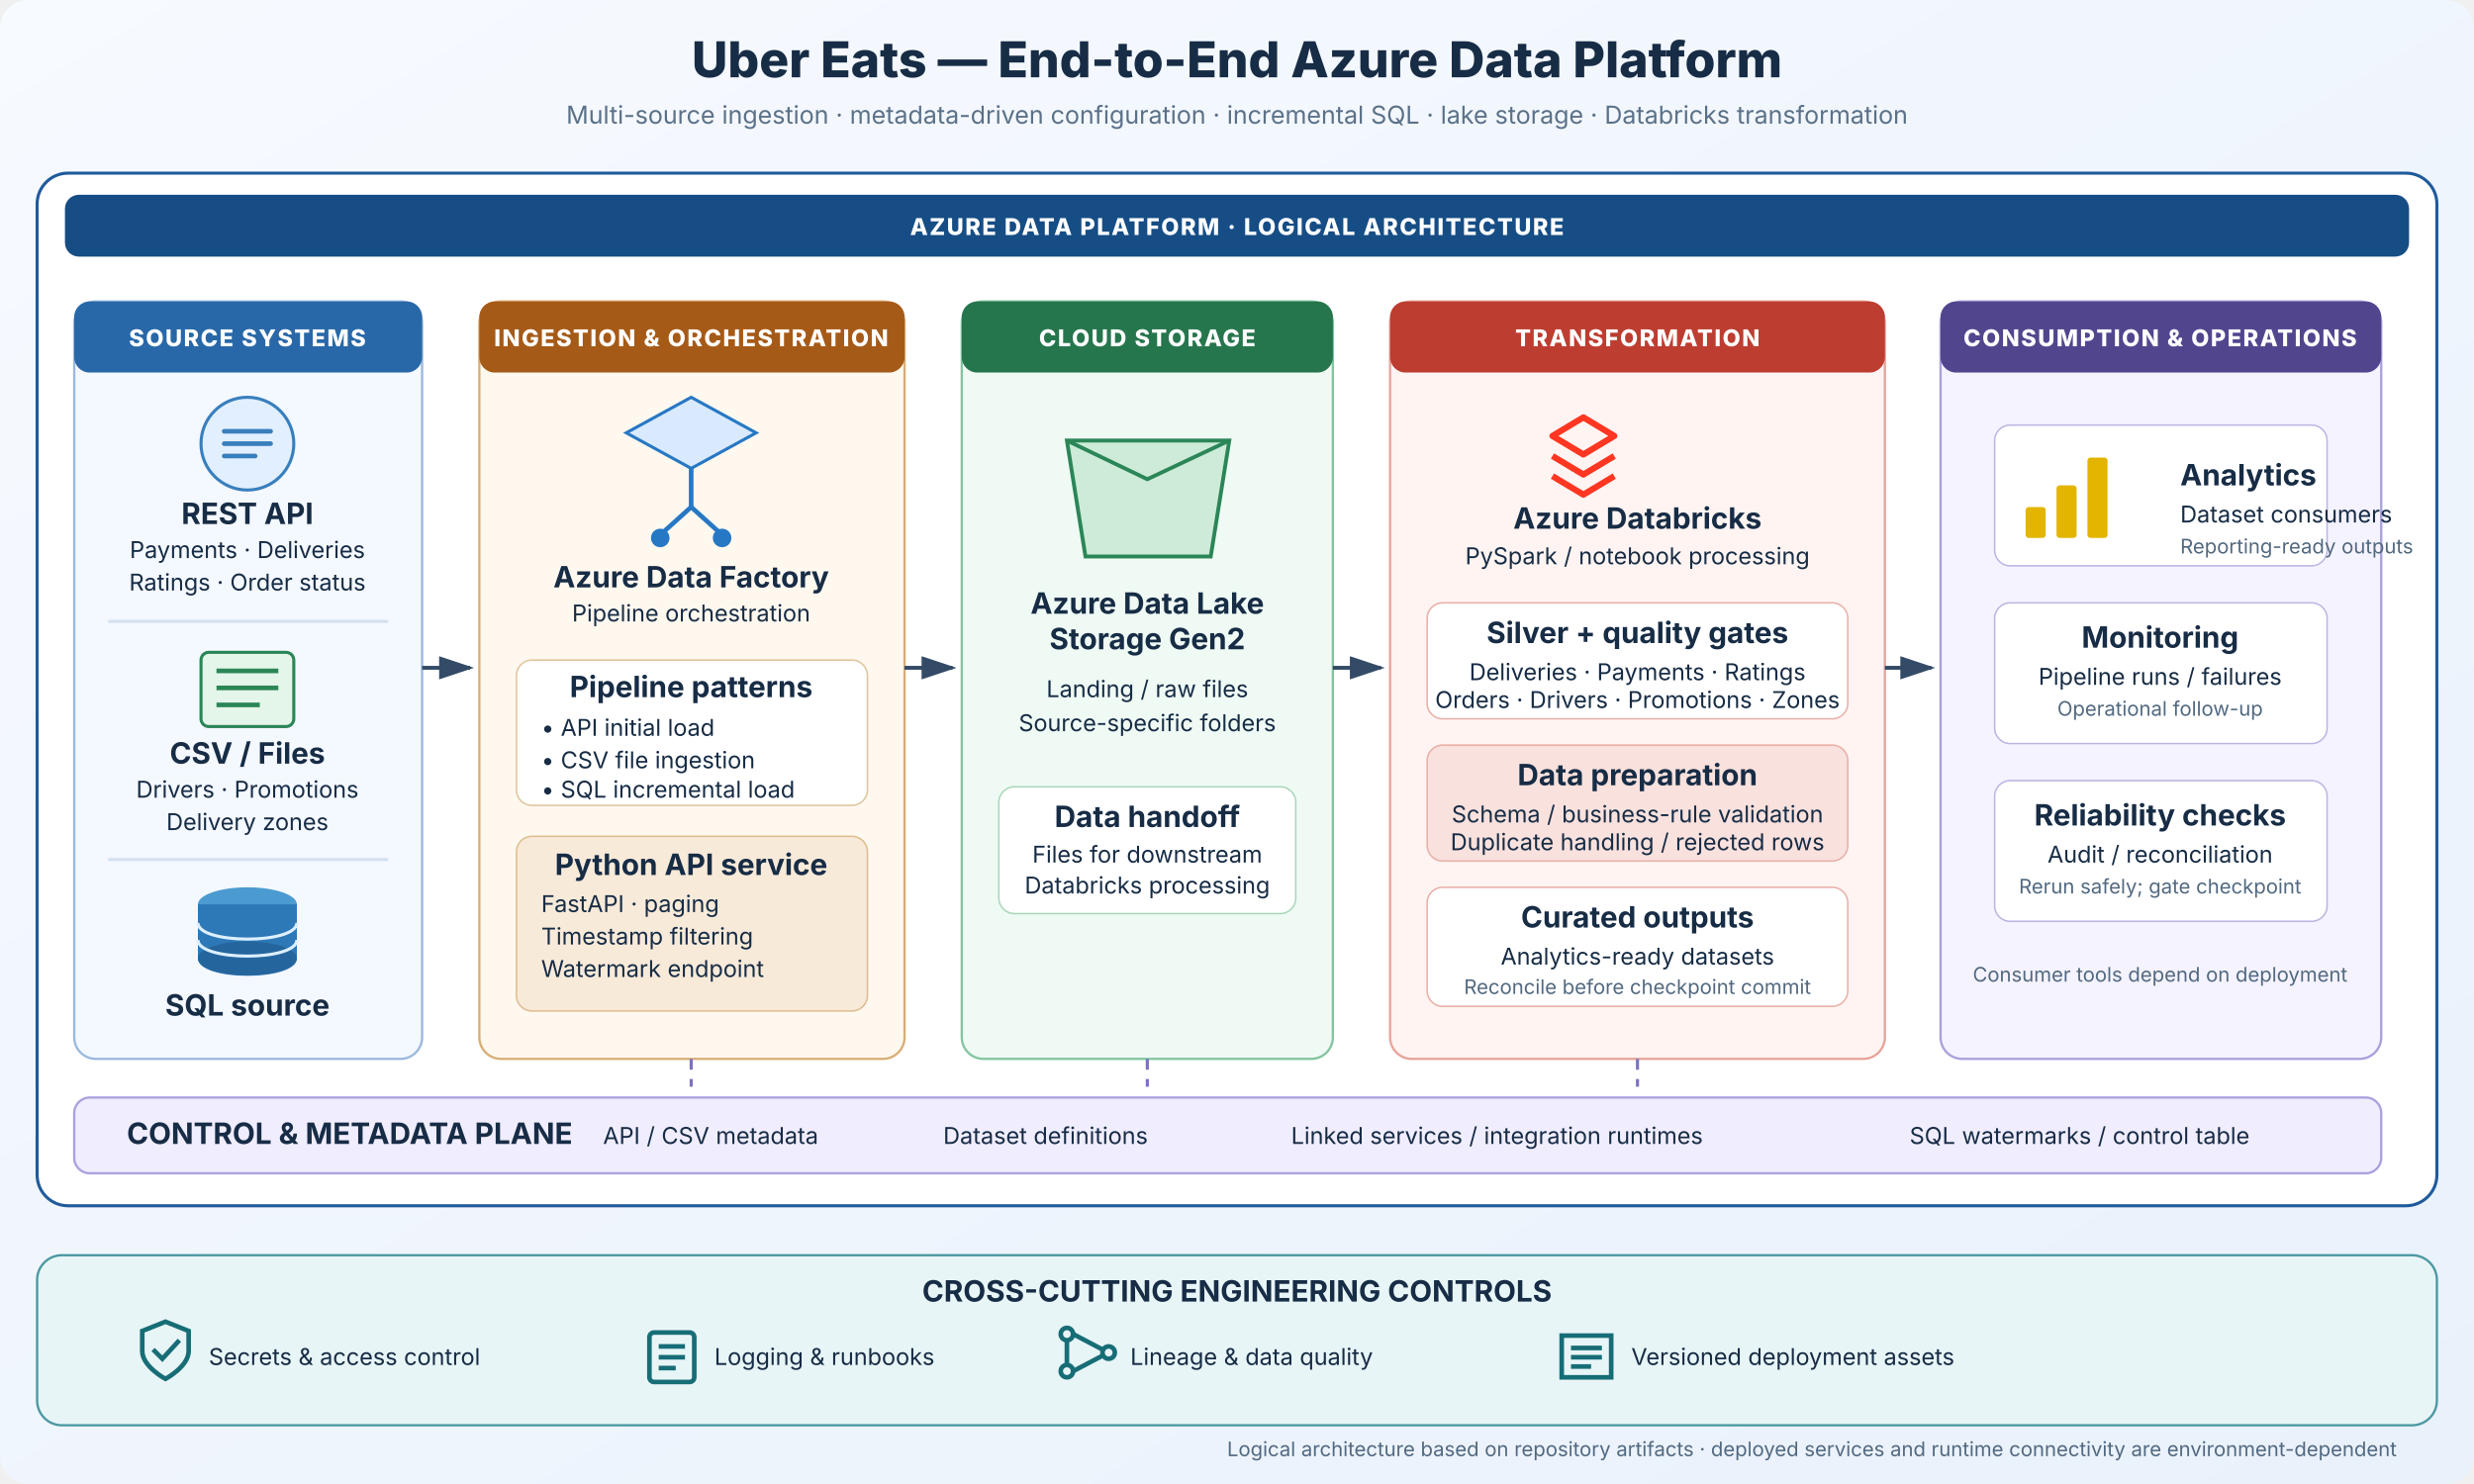
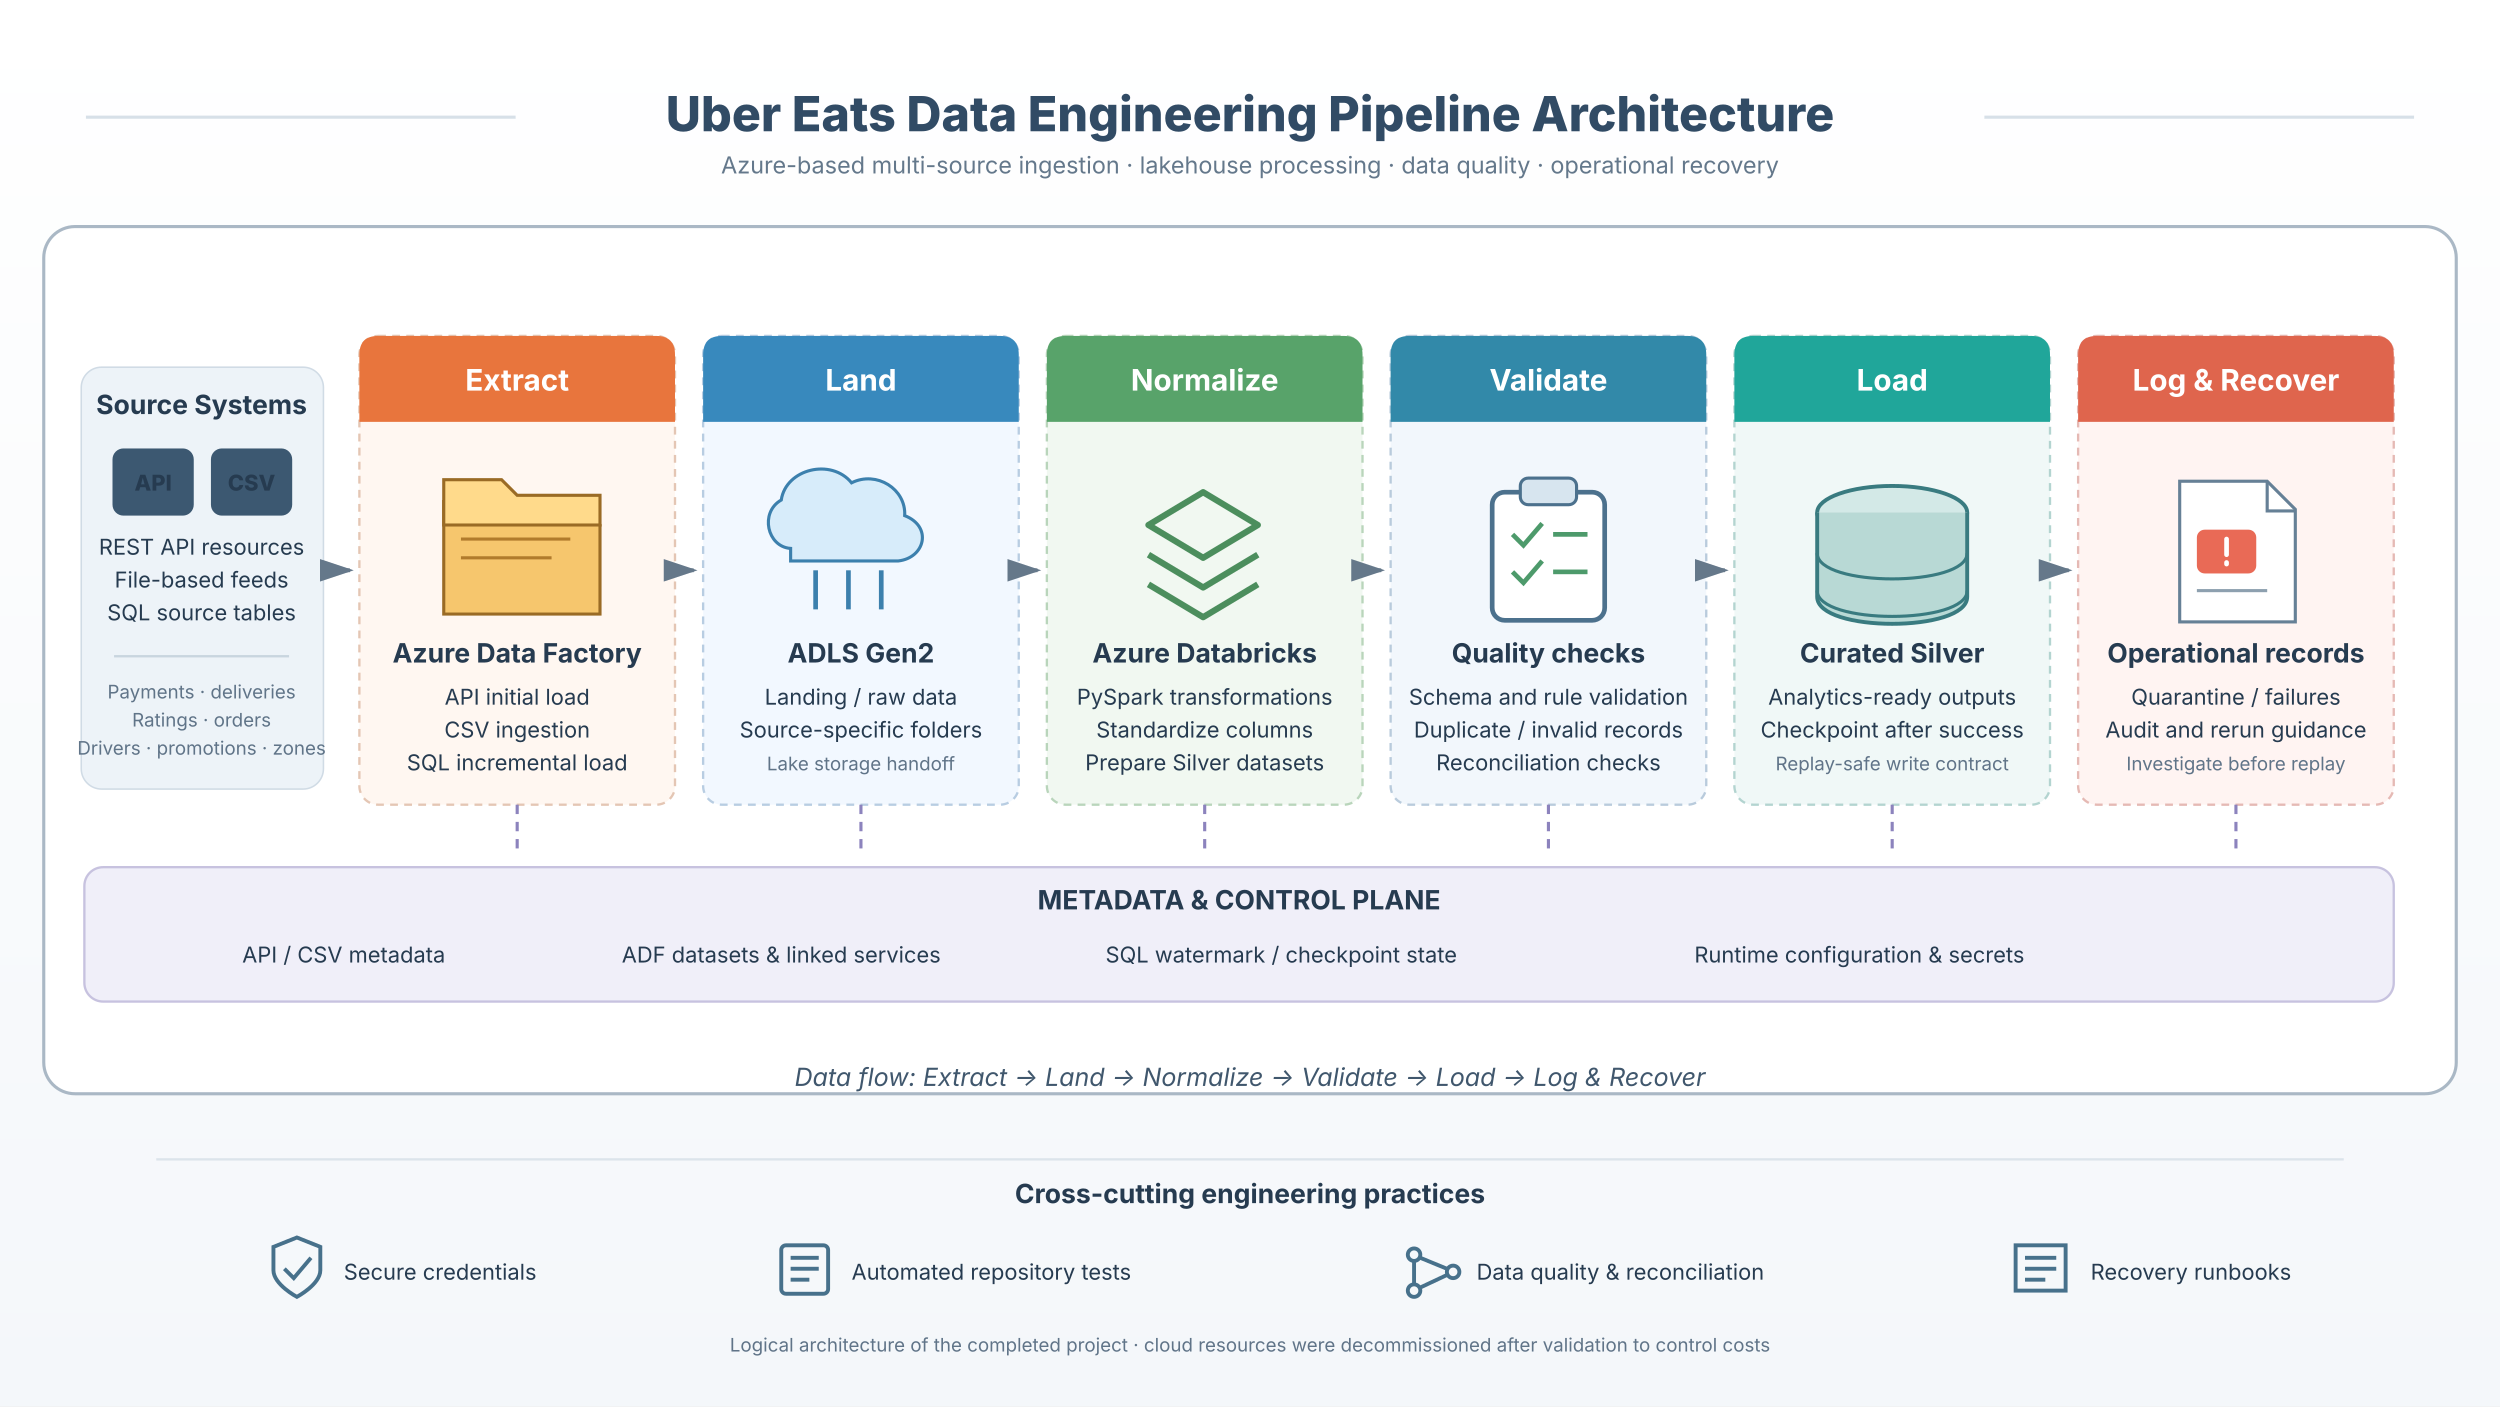
- <svg xmlns="http://www.w3.org/2000/svg" width="1600" height="960" viewBox="0 0 1600 960" role="img" aria-labelledby="title desc">
+ <svg xmlns="http://www.w3.org/2000/svg" width="1600" height="900" viewBox="0 0 1600 900" role="img" aria-labelledby="title desc">
  <defs>
-     <linearGradient id="bg" x1="0" y1="0" x2="1" y2="1">
-       <stop stop-color="#f7faff" />
-       <stop offset="1" stop-color="#e9f1fb" />
+     <linearGradient id="bg" x1="0" y1="0" x2="0" y2="1">
+       <stop stop-color="#ffffff" />
+       <stop offset="1" stop-color="#f4f7fa" />
    </linearGradient>
    <marker id="arrow" markerWidth="10" markerHeight="10" refX="8" refY="3" orient="auto">
-       <path d="M0 0L0 6L9 3Z" fill="#334b66" />
+       <path d="M0 0L0 6L9 3Z" fill="#65788a" />
    </marker>
    <style>
-  text{font-family:Inter,Segoe UI,Arial,sans-serif;fill:#172c45}.title{font-size:32px;font-weight:800}.sub{font-size:16px;fill:#5b7188}.section{font-size:15px;font-weight:800;letter-spacing:1px;fill:white}.head{font-size:19px;font-weight:750}.body{font-size:15px}.small{font-size:13px;fill:#526980}.card{fill:#fff;stroke:#c6d5e5;stroke-width:1.5}.flow{fill:none;stroke:#334b66;stroke-width:2.5;marker-end:url(#arrow)}.dashed{fill:none;stroke:#7b72bf;stroke-width:2;stroke-dasharray:7 6}
+  text{font-family:Inter,Segoe UI,Arial,sans-serif;fill:#263b50}
+  .title{font-size:31px;font-weight:800;fill:#314b65}
+  .subtitle{font-size:15px;fill:#64788b}
+  .stage{font-size:19px;font-weight:750;fill:#fff}
+  .label{font-size:17px;font-weight:700}
+  .body{font-size:14px}
+  .small{font-size:12px;fill:#607488}
+  .italic{font-size:16px;font-style:italic;fill:#40576d}
+  .arrow{fill:none;stroke:#65788a;stroke-width:2.4;marker-end:url(#arrow)}
+  .dash{fill:none;stroke:#8c83bd;stroke-width:2;stroke-dasharray:6 5}
 </style>
  </defs>
-   <rect width="1600" height="960" rx="18" fill="url(#bg)" />
-   <text x="800" y="50" text-anchor="middle" class="title">Uber Eats — End-to-End Azure Data Platform</text>
-   <text x="800" y="80" text-anchor="middle" class="sub">Multi-source ingestion · metadata-driven configuration · incremental SQL · lake storage · Databricks transformation</text>
-   <rect x="24" y="112" width="1552" height="668" rx="20" fill="#fff" stroke="#1f5b9b" stroke-width="2" />
-   <rect x="42" y="126" width="1516" height="40" rx="9" fill="#164d85" />
-   <text x="800" y="152" text-anchor="middle" class="section">AZURE DATA PLATFORM · LOGICAL ARCHITECTURE</text>
-   <rect x="48" y="195" width="225" height="490" rx="14" fill="#f4f8ff" stroke="#9bb9dd" stroke-width="1.5" />
-   <rect x="48" y="195" width="225" height="46" rx="10" fill="#2868a8" />
-   <text x="160" y="224" text-anchor="middle" class="section">SOURCE SYSTEMS</text>
-   <circle cx="160" cy="287" r="30" fill="#e2efff" stroke="#387fbd" stroke-width="2" />
-   <path d="M145 279h30M145 287h30M145 295h20" stroke="#387fbd" stroke-width="3" stroke-linecap="round" />
-   <text x="160" y="339" text-anchor="middle" class="head">REST API</text>
-   <text x="160" y="361" text-anchor="middle" class="body">Payments · Deliveries</text>
-   <text x="160" y="382" text-anchor="middle" class="body">Ratings · Order status</text>
-   <line x1="70" y1="402" x2="251" y2="402" stroke="#d3e0ef" stroke-width="2" />
-   <rect x="130" y="422" width="60" height="48" rx="5" fill="#e4f5e9" stroke="#2b8657" stroke-width="2" />
-   <path d="M140 434h40M140 445h40M140 456h28" stroke="#2b8657" stroke-width="3" />
-   <text x="160" y="494" text-anchor="middle" class="head">CSV / Files</text>
-   <text x="160" y="516" text-anchor="middle" class="body">Drivers · Promotions</text>
-   <text x="160" y="537" text-anchor="middle" class="body">Delivery zones</text>
-   <line x1="70" y1="556" x2="251" y2="556" stroke="#d3e0ef" stroke-width="2" />
-   <ellipse cx="160" cy="585" rx="32" ry="11" fill="#4b9bd0" />
-   <path d="M128 585v35c0 15 64 15 64 0v-35" fill="#2d78b6" />
-   <ellipse cx="160" cy="620" rx="32" ry="11" fill="#25659d" />
-   <path d="M128 597c0 14 64 14 64 0M128 608c0 14 64 14 64 0" fill="none" stroke="#dcefff" stroke-width="2" />
-   <text x="160" y="657" text-anchor="middle" class="head">SQL source</text>
-   <rect x="310" y="195" width="275" height="490" rx="14" fill="#fff8ef" stroke="#d8ae76" stroke-width="1.5" />
-   <rect x="310" y="195" width="275" height="46" rx="10" fill="#a65a17" />
-   <text x="447" y="224" text-anchor="middle" class="section">INGESTION &amp; ORCHESTRATION</text>
-   <path d="M405 280l42-23 42 23-42 23Z" fill="#d9eaff" stroke="#2778c4" stroke-width="2" />
-   <path d="M447 303v25m0 0-20 18m20-18 20 18" fill="none" stroke="#2778c4" stroke-width="3" />
-   <circle cx="427" cy="348" r="6" fill="#2778c4" />
-   <circle cx="467" cy="348" r="6" fill="#2778c4" />
-   <text x="447" y="380" text-anchor="middle" class="head">Azure Data Factory</text>
-   <text x="447" y="402" text-anchor="middle" class="body">Pipeline orchestration</text>
-   <rect x="334" y="427" width="227" height="94" rx="10" fill="#fff" stroke="#e1c49e" />
-   <text x="447" y="451" text-anchor="middle" class="head">Pipeline patterns</text>
-   <text x="350" y="476" class="body">• API initial load</text>
-   <text x="350" y="497" class="body">• CSV file ingestion</text>
-   <text x="350" y="516" class="body">• SQL incremental load</text>
-   <rect x="334" y="541" width="227" height="113" rx="10" fill="#f8ead9" stroke="#dfbd91" />
-   <text x="447" y="566" text-anchor="middle" class="head">Python API service</text>
-   <text x="350" y="590" class="body">FastAPI · paging</text>
-   <text x="350" y="611" class="body">Timestamp filtering</text>
-   <text x="350" y="632" class="body">Watermark endpoint</text>
-   <rect x="622" y="195" width="240" height="490" rx="14" fill="#effaf4" stroke="#83c5a0" stroke-width="1.5" />
-   <rect x="622" y="195" width="240" height="46" rx="10" fill="#26764d" />
-   <text x="742" y="224" text-anchor="middle" class="section">CLOUD STORAGE</text>
-   <path d="M690 285h105l-12 75h-81Z" fill="#cdebd8" stroke="#2b8657" stroke-width="2.5" />
-   <path d="M690 285l52 25 53-25" fill="none" stroke="#2b8657" stroke-width="2.5" />
-   <text x="742" y="397" text-anchor="middle" class="head">Azure Data Lake</text>
-   <text x="742" y="420" text-anchor="middle" class="head">Storage Gen2</text>
-   <text x="742" y="451" text-anchor="middle" class="body">Landing / raw files</text>
-   <text x="742" y="473" text-anchor="middle" class="body">Source-specific folders</text>
-   <rect x="646" y="509" width="192" height="82" rx="10" fill="#fff" stroke="#a9d8ba" />
-   <text x="742" y="535" text-anchor="middle" class="head">Data handoff</text>
-   <text x="742" y="558" text-anchor="middle" class="body">Files for downstream</text>
-   <text x="742" y="578" text-anchor="middle" class="body">Databricks processing</text>
-   <rect x="899" y="195" width="320" height="490" rx="14" fill="#fff4f2" stroke="#e7a49b" stroke-width="1.5" />
-   <rect x="899" y="195" width="320" height="46" rx="10" fill="#bd3d30" />
-   <text x="1059" y="224" text-anchor="middle" class="section">TRANSFORMATION</text>
-   <g transform="translate(1004 266)">
-     <path d="M0 16L20 4 40 16 20 28Z M0 29L20 41 40 29 M0 42L20 54 40 42" fill="none" stroke="#ff3621" stroke-width="4" stroke-linejoin="round" />
+   <rect width="1600" height="900" fill="url(#bg)" />
+   <path d="M55 75H330M1270 75H1545" stroke="#d7e0e8" stroke-width="2" />
+   <text x="800" y="84" text-anchor="middle" class="title">Uber Eats Data Engineering Pipeline Architecture</text>
+   <text x="800" y="111" text-anchor="middle" class="subtitle">Azure-based multi-source ingestion · lakehouse processing · data quality · operational recovery</text>
+   <rect x="28" y="145" width="1544" height="555" rx="20" fill="#fff" stroke="#aab8c5" stroke-width="2" />
+   <rect x="52" y="235" width="155" height="270" rx="13" fill="#edf3f8" stroke="#d0dbe5" />
+   <text x="129" y="265" text-anchor="middle" class="label">Source Systems</text>
+   <rect x="72" y="287" width="52" height="43" rx="7" fill="#3c5871" />
+   <text x="98" y="314" text-anchor="middle" font-size="14" font-weight="800" fill="#fff">API</text>
+   <rect x="135" y="287" width="52" height="43" rx="7" fill="#3c5871" />
+   <text x="161" y="314" text-anchor="middle" font-size="14" font-weight="800" fill="#fff">CSV</text>
+   <text x="129" y="355" text-anchor="middle" class="body">REST API resources</text>
+   <text x="129" y="376" text-anchor="middle" class="body">File-based feeds</text>
+   <text x="129" y="397" text-anchor="middle" class="body">SQL source tables</text>
+   <path d="M73 420H185" stroke="#c8d5df" stroke-width="1.5" />
+   <text x="129" y="447" text-anchor="middle" class="small">Payments · deliveries</text>
+   <text x="129" y="465" text-anchor="middle" class="small">Ratings · orders</text>
+   <text x="129" y="483" text-anchor="middle" class="small">Drivers · promotions · zones</text>
+   <rect x="230" y="215" width="202" height="300" rx="12" fill="#fff7f1" stroke="#e4c6b4" stroke-width="1.5" stroke-dasharray="5 4" />
+   <path d="M230 227Q230 215 242 215H420Q432 215 432 227V270H230Z" fill="#e8753d" />
+   <text x="331" y="250" text-anchor="middle" class="stage">Extract</text>
+   <path d="M284 321h88l12 15v57h-100Z" fill="#f6c66d" stroke="#9a6b25" stroke-width="2" />
+   <path d="M284 321v-14h37l10 10h53v19H284Z" fill="#ffda8b" stroke="#9a6b25" stroke-width="2" />
+   <path d="M295 345h70M295 357h58" stroke="#b17b2c" stroke-width="2" />
+   <text x="331" y="424" text-anchor="middle" class="label">Azure Data Factory</text>
+   <text x="331" y="451" text-anchor="middle" class="body">API initial load</text>
+   <text x="331" y="472" text-anchor="middle" class="body">CSV ingestion</text>
+   <text x="331" y="493" text-anchor="middle" class="body">SQL incremental load</text>
+   <rect x="450" y="215" width="202" height="300" rx="12" fill="#f2f8ff" stroke="#b8cde2" stroke-width="1.5" stroke-dasharray="5 4" />
+   <path d="M450 227Q450 215 462 215H640Q652 215 652 227V270H450Z" fill="#3889bd" />
+   <text x="551" y="250" text-anchor="middle" class="stage">Land</text>
+   <path d="M506 351c-15-1-20-23-6-31 3-20 32-27 45-11 16-8 35 4 34 21 18 7 13 27-4 29h-69Z" fill="#d7ecfa" stroke="#3c80ad" stroke-width="2" />
+   <path d="M522 365v25m21-25v25m21-25v25" stroke="#3c80ad" stroke-width="3" />
+   <text x="551" y="424" text-anchor="middle" class="label">ADLS Gen2</text>
+   <text x="551" y="451" text-anchor="middle" class="body">Landing / raw data</text>
+   <text x="551" y="472" text-anchor="middle" class="body">Source-specific folders</text>
+   <text x="551" y="493" text-anchor="middle" class="small">Lake storage handoff</text>
+   <rect x="670" y="215" width="202" height="300" rx="12" fill="#f1f8f1" stroke="#b9d5bb" stroke-width="1.5" stroke-dasharray="5 4" />
+   <path d="M670 227Q670 215 682 215H860Q872 215 872 227V270H670Z" fill="#58a36a" />
+   <text x="771" y="250" text-anchor="middle" class="stage">Normalize</text>
+   <g transform="translate(735 310)" fill="none" stroke="#4c8e5d" stroke-width="4" stroke-linejoin="round">
+     <path d="M0 26L35 5 70 26 35 47Z" />
+     <path d="M0 45L35 66 70 45" />
+     <path d="M0 64L35 85 70 64" />
  </g>
-   <text x="1059" y="342" text-anchor="middle" class="head">Azure Databricks</text>
-   <text x="1059" y="365" text-anchor="middle" class="body">PySpark / notebook processing</text>
-   <rect x="923" y="390" width="272" height="75" rx="10" fill="#fff" stroke="#e8b0a8" />
-   <text x="1059" y="416" text-anchor="middle" class="head">Silver + quality gates</text>
-   <text x="1059" y="440" text-anchor="middle" class="body">Deliveries · Payments · Ratings</text>
-   <text x="1059" y="458" text-anchor="middle" class="body">Orders · Drivers · Promotions · Zones</text>
-   <rect x="923" y="482" width="272" height="75" rx="10" fill="#f9e1dd" stroke="#e8b0a8" />
-   <text x="1059" y="508" text-anchor="middle" class="head">Data preparation</text>
-   <text x="1059" y="532" text-anchor="middle" class="body">Schema / business-rule validation</text>
-   <text x="1059" y="550" text-anchor="middle" class="body">Duplicate handling / rejected rows</text>
-   <rect x="923" y="574" width="272" height="77" rx="10" fill="#fff" stroke="#e8b0a8" />
-   <text x="1059" y="600" text-anchor="middle" class="head">Curated outputs</text>
-   <text x="1059" y="624" text-anchor="middle" class="body">Analytics-ready datasets</text>
-   <text x="1059" y="643" text-anchor="middle" class="small">Reconcile before checkpoint commit</text>
-   <rect x="1255" y="195" width="285" height="490" rx="14" fill="#f4f3ff" stroke="#a8a1dc" stroke-width="1.5" />
-   <rect x="1255" y="195" width="285" height="46" rx="10" fill="#51468e" />
-   <text x="1397" y="224" text-anchor="middle" class="section">CONSUMPTION &amp; OPERATIONS</text>
-   <rect x="1290" y="275" width="215" height="91" rx="10" fill="#fff" stroke="#bcb6e3" />
-   <g transform="translate(1310 296)" fill="#e3b500">
-     <rect x="0" y="32" width="13" height="20" rx="2" />
-     <rect x="20" y="18" width="13" height="34" rx="2" />
-     <rect x="40" y="0" width="13" height="52" rx="2" />
+   <text x="771" y="424" text-anchor="middle" class="label">Azure Databricks</text>
+   <text x="771" y="451" text-anchor="middle" class="body">PySpark transformations</text>
+   <text x="771" y="472" text-anchor="middle" class="body">Standardize columns</text>
+   <text x="771" y="493" text-anchor="middle" class="body">Prepare Silver datasets</text>
+   <rect x="890" y="215" width="202" height="300" rx="12" fill="#f2f7fc" stroke="#b9cbdc" stroke-width="1.5" stroke-dasharray="5 4" />
+   <path d="M890 227Q890 215 902 215H1080Q1092 215 1092 227V270H890Z" fill="#3289a9" />
+   <text x="991" y="250" text-anchor="middle" class="stage">Validate</text>
+   <rect x="955" y="315" width="72" height="82" rx="8" fill="#fff" stroke="#4c718d" stroke-width="3" />
+   <rect x="973" y="306" width="36" height="17" rx="5" fill="#d7e5ef" stroke="#4c718d" stroke-width="2" />
+   <path d="M968 342l7 7 12-14M968 366l7 7 12-14M994 342h22M994 366h22" fill="none" stroke="#4d9a6b" stroke-width="3" />
+   <text x="991" y="424" text-anchor="middle" class="label">Quality checks</text>
+   <text x="991" y="451" text-anchor="middle" class="body">Schema and rule validation</text>
+   <text x="991" y="472" text-anchor="middle" class="body">Duplicate / invalid records</text>
+   <text x="991" y="493" text-anchor="middle" class="body">Reconciliation checks</text>
+   <rect x="1110" y="215" width="202" height="300" rx="12" fill="#f0f8f7" stroke="#b3d4d0" stroke-width="1.5" stroke-dasharray="5 4" />
+   <path d="M1110 227Q1110 215 1122 215H1300Q1312 215 1312 227V270H1110Z" fill="#20a69a" />
+   <text x="1211" y="250" text-anchor="middle" class="stage">Load</text>
+   <ellipse cx="1211" cy="328" rx="48" ry="17" fill="#d3e9e7" stroke="#397b80" stroke-width="2.5" />
+   <path d="M1163 328v54c0 23 96 23 96 0v-54" fill="#b8d9d5" stroke="#397b80" stroke-width="2.5" />
+   <path d="M1163 354c0 22 96 22 96 0M1163 378c0 22 96 22 96 0" fill="none" stroke="#397b80" stroke-width="2" />
+   <text x="1211" y="424" text-anchor="middle" class="label">Curated Silver</text>
+   <text x="1211" y="451" text-anchor="middle" class="body">Analytics-ready outputs</text>
+   <text x="1211" y="472" text-anchor="middle" class="body">Checkpoint after success</text>
+   <text x="1211" y="493" text-anchor="middle" class="small">Replay-safe write contract</text>
+   <rect x="1330" y="215" width="202" height="300" rx="12" fill="#fff4f2" stroke="#e5b9b4" stroke-width="1.5" stroke-dasharray="5 4" />
+   <path d="M1330 227Q1330 215 1342 215H1520Q1532 215 1532 227V270H1330Z" fill="#df654d" />
+   <text x="1431" y="250" text-anchor="middle" class="stage">Log &amp; Recover</text>
+   <path d="M1395 308h56l18 18v72h-74Z" fill="#fff" stroke="#668096" stroke-width="2" />
+   <path d="M1451 308v19h18" fill="none" stroke="#668096" stroke-width="2" />
+   <rect x="1406" y="339" width="38" height="28" rx="5" fill="#e96a56" />
+   <path d="M1425 345v10m0 5v1" stroke="#fff" stroke-width="3" stroke-linecap="round" />
+   <path d="M1406 378h45" stroke="#8da0af" stroke-width="2" />
+   <text x="1431" y="424" text-anchor="middle" class="label">Operational records</text>
+   <text x="1431" y="451" text-anchor="middle" class="body">Quarantine / failures</text>
+   <text x="1431" y="472" text-anchor="middle" class="body">Audit and rerun guidance</text>
+   <text x="1431" y="493" text-anchor="middle" class="small">Investigate before replay</text>
+   <path d="M207 365H224" class="arrow" />
+   <path d="M432 365H444" class="arrow" />
+   <path d="M652 365H664" class="arrow" />
+   <path d="M872 365H884" class="arrow" />
+   <path d="M1092 365H1104" class="arrow" />
+   <path d="M1312 365H1324" class="arrow" />
+   <rect x="54" y="555" width="1478" height="86" rx="12" fill="#f0eff9" stroke="#c7c2df" stroke-width="1.5" />
+   <text x="793" y="582" text-anchor="middle" class="label" fill="#5a548a">METADATA &amp; CONTROL PLANE</text>
+   <text x="220" y="616" text-anchor="middle" class="body">API / CSV metadata</text>
+   <text x="500" y="616" text-anchor="middle" class="body">ADF datasets &amp; linked services</text>
+   <text x="820" y="616" text-anchor="middle" class="body">SQL watermark / checkpoint state</text>
+   <text x="1190" y="616" text-anchor="middle" class="body">Runtime configuration &amp; secrets</text>
+   <path d="M331 515V548M551 515V548M771 515V548M991 515V548M1211 515V548M1431 515V548" class="dash" />
+   <path d="M100 742H1500" stroke="#dce4eb" stroke-width="1.5" />
+   <text x="800" y="695" text-anchor="middle" class="italic">Data flow: Extract → Land → Normalize → Validate → Load → Log &amp; Recover</text>
+   <text x="800" y="770" text-anchor="middle" class="label">Cross-cutting engineering practices</text>
+   <g transform="translate(175 798)">
+     <path d="M0 0l15-6 15 6v15c0 9-15 17-15 17S0 24 0 15Z" fill="none" stroke="#47718b" stroke-width="2.5" />
+     <path d="M7 14l6 6 11-13" fill="none" stroke="#47718b" stroke-width="2.5" />
  </g>
-   <text x="1410" y="314" class="head">Analytics</text>
-   <text x="1410" y="338" class="body">Dataset consumers</text>
-   <text x="1410" y="358" class="small">Reporting-ready outputs</text>
-   <rect x="1290" y="390" width="215" height="91" rx="10" fill="#fff" stroke="#bcb6e3" />
-   <text x="1397" y="419" text-anchor="middle" class="head">Monitoring</text>
-   <text x="1397" y="443" text-anchor="middle" class="body">Pipeline runs / failures</text>
-   <text x="1397" y="463" text-anchor="middle" class="small">Operational follow-up</text>
-   <rect x="1290" y="505" width="215" height="91" rx="10" fill="#fff" stroke="#bcb6e3" />
-   <text x="1397" y="534" text-anchor="middle" class="head">Reliability checks</text>
-   <text x="1397" y="558" text-anchor="middle" class="body">Audit / reconciliation</text>
-   <text x="1397" y="578" text-anchor="middle" class="small">Rerun safely; gate checkpoint</text>
-   <text x="1397" y="635" text-anchor="middle" class="small">Consumer tools depend on deployment</text>
-   <path d="M273 432H304" class="flow" />
-   <path d="M585 432H616" class="flow" />
-   <path d="M862 432H893" class="flow" />
-   <path d="M1219 432H1249" class="flow" />
-   <rect x="48" y="710" width="1492" height="49" rx="10" fill="#f0edff" stroke="#aaa2df" stroke-width="1.5" />
-   <text x="82" y="740" class="head" fill="#51468e">CONTROL &amp; METADATA PLANE</text>
-   <text x="390" y="740" class="body">API / CSV metadata</text>
-   <text x="610" y="740" class="body">Dataset definitions</text>
-   <text x="835" y="740" class="body">Linked services / integration runtimes</text>
-   <text x="1235" y="740" class="body">SQL watermarks / control table</text>
-   <path d="M447 685V703" class="dashed" />
-   <path d="M742 685V703" class="dashed" />
-   <path d="M1059 685V703" class="dashed" />
-   <rect x="24" y="812" width="1552" height="110" rx="16" fill="#e8f5f7" stroke="#4a98a1" stroke-width="1.5" />
-   <text x="800" y="842" text-anchor="middle" class="head">CROSS-CUTTING ENGINEERING CONTROLS</text>
-   <g transform="translate(92 861)" fill="none" stroke="#176d76" stroke-width="3">
-     <path d="M0 0l15-6 15 6v13c0 10-15 18-15 18S0 23 0 13Z" />
-     <path d="M7 12l6 6 11-12" />
+   <text x="220" y="819" class="body">Secure credentials</text>
+   <g transform="translate(500 797)" fill="none" stroke="#47718b" stroke-width="2.5">
+     <rect width="30" height="31" rx="3" />
+     <path d="M6 8h18M6 15h18M6 22h12" />
  </g>
-   <text x="135" y="883" class="body">Secrets &amp; access control</text>
-   <g transform="translate(420 862)" fill="none" stroke="#176d76" stroke-width="3">
-     <rect width="29" height="32" rx="3" />
-     <path d="M6 9h17M6 16h17M6 23h11" />
+   <text x="545" y="819" class="body">Automated repository tests</text>
+   <g transform="translate(900 798)" fill="none" stroke="#47718b" stroke-width="2.5">
+     <circle cx="5" cy="5" r="4" />
+     <circle cx="5" cy="28" r="4" />
+     <circle cx="30" cy="16" r="4" />
+     <path d="M9 7l17 7M9 26l17-8M5 9v15" />
  </g>
-   <text x="462" y="883" class="body">Logging &amp; runbooks</text>
-   <g transform="translate(690 863)" fill="none" stroke="#176d76" stroke-width="3">
-     <circle cx="0" cy="0" r="4" />
-     <circle cx="0" cy="24" r="4" />
-     <circle cx="27" cy="12" r="4" />
-     <path d="M0 4v16M4 0l19 10M4 24l19-10" />
+   <text x="945" y="819" class="body">Data quality &amp; reconciliation</text>
+   <g transform="translate(1290 797)" fill="none" stroke="#47718b" stroke-width="2.5">
+     <path d="M0 0h32v29H0Z" />
+     <path d="M6 8h20M6 15h20M6 22h13" />
  </g>
-   <text x="731" y="883" class="body">Lineage &amp; data quality</text>
-   <g transform="translate(1010 864)" fill="none" stroke="#176d76" stroke-width="3">
-     <path d="M0 0h32v27H0Z" />
-     <path d="M6 8h20M6 14h20M6 20h13" />
-   </g>
-   <text x="1055" y="883" class="body">Versioned deployment assets</text>
-   <text x="1550" y="942" text-anchor="end" class="small">Logical architecture based on repository artifacts · deployed services and runtime connectivity are environment-dependent</text>
+   <text x="1338" y="819" class="body">Recovery runbooks</text>
+   <text x="800" y="865" text-anchor="middle" class="small">Logical architecture of the completed project · cloud resources were decommissioned after validation to control costs</text>
</svg>
